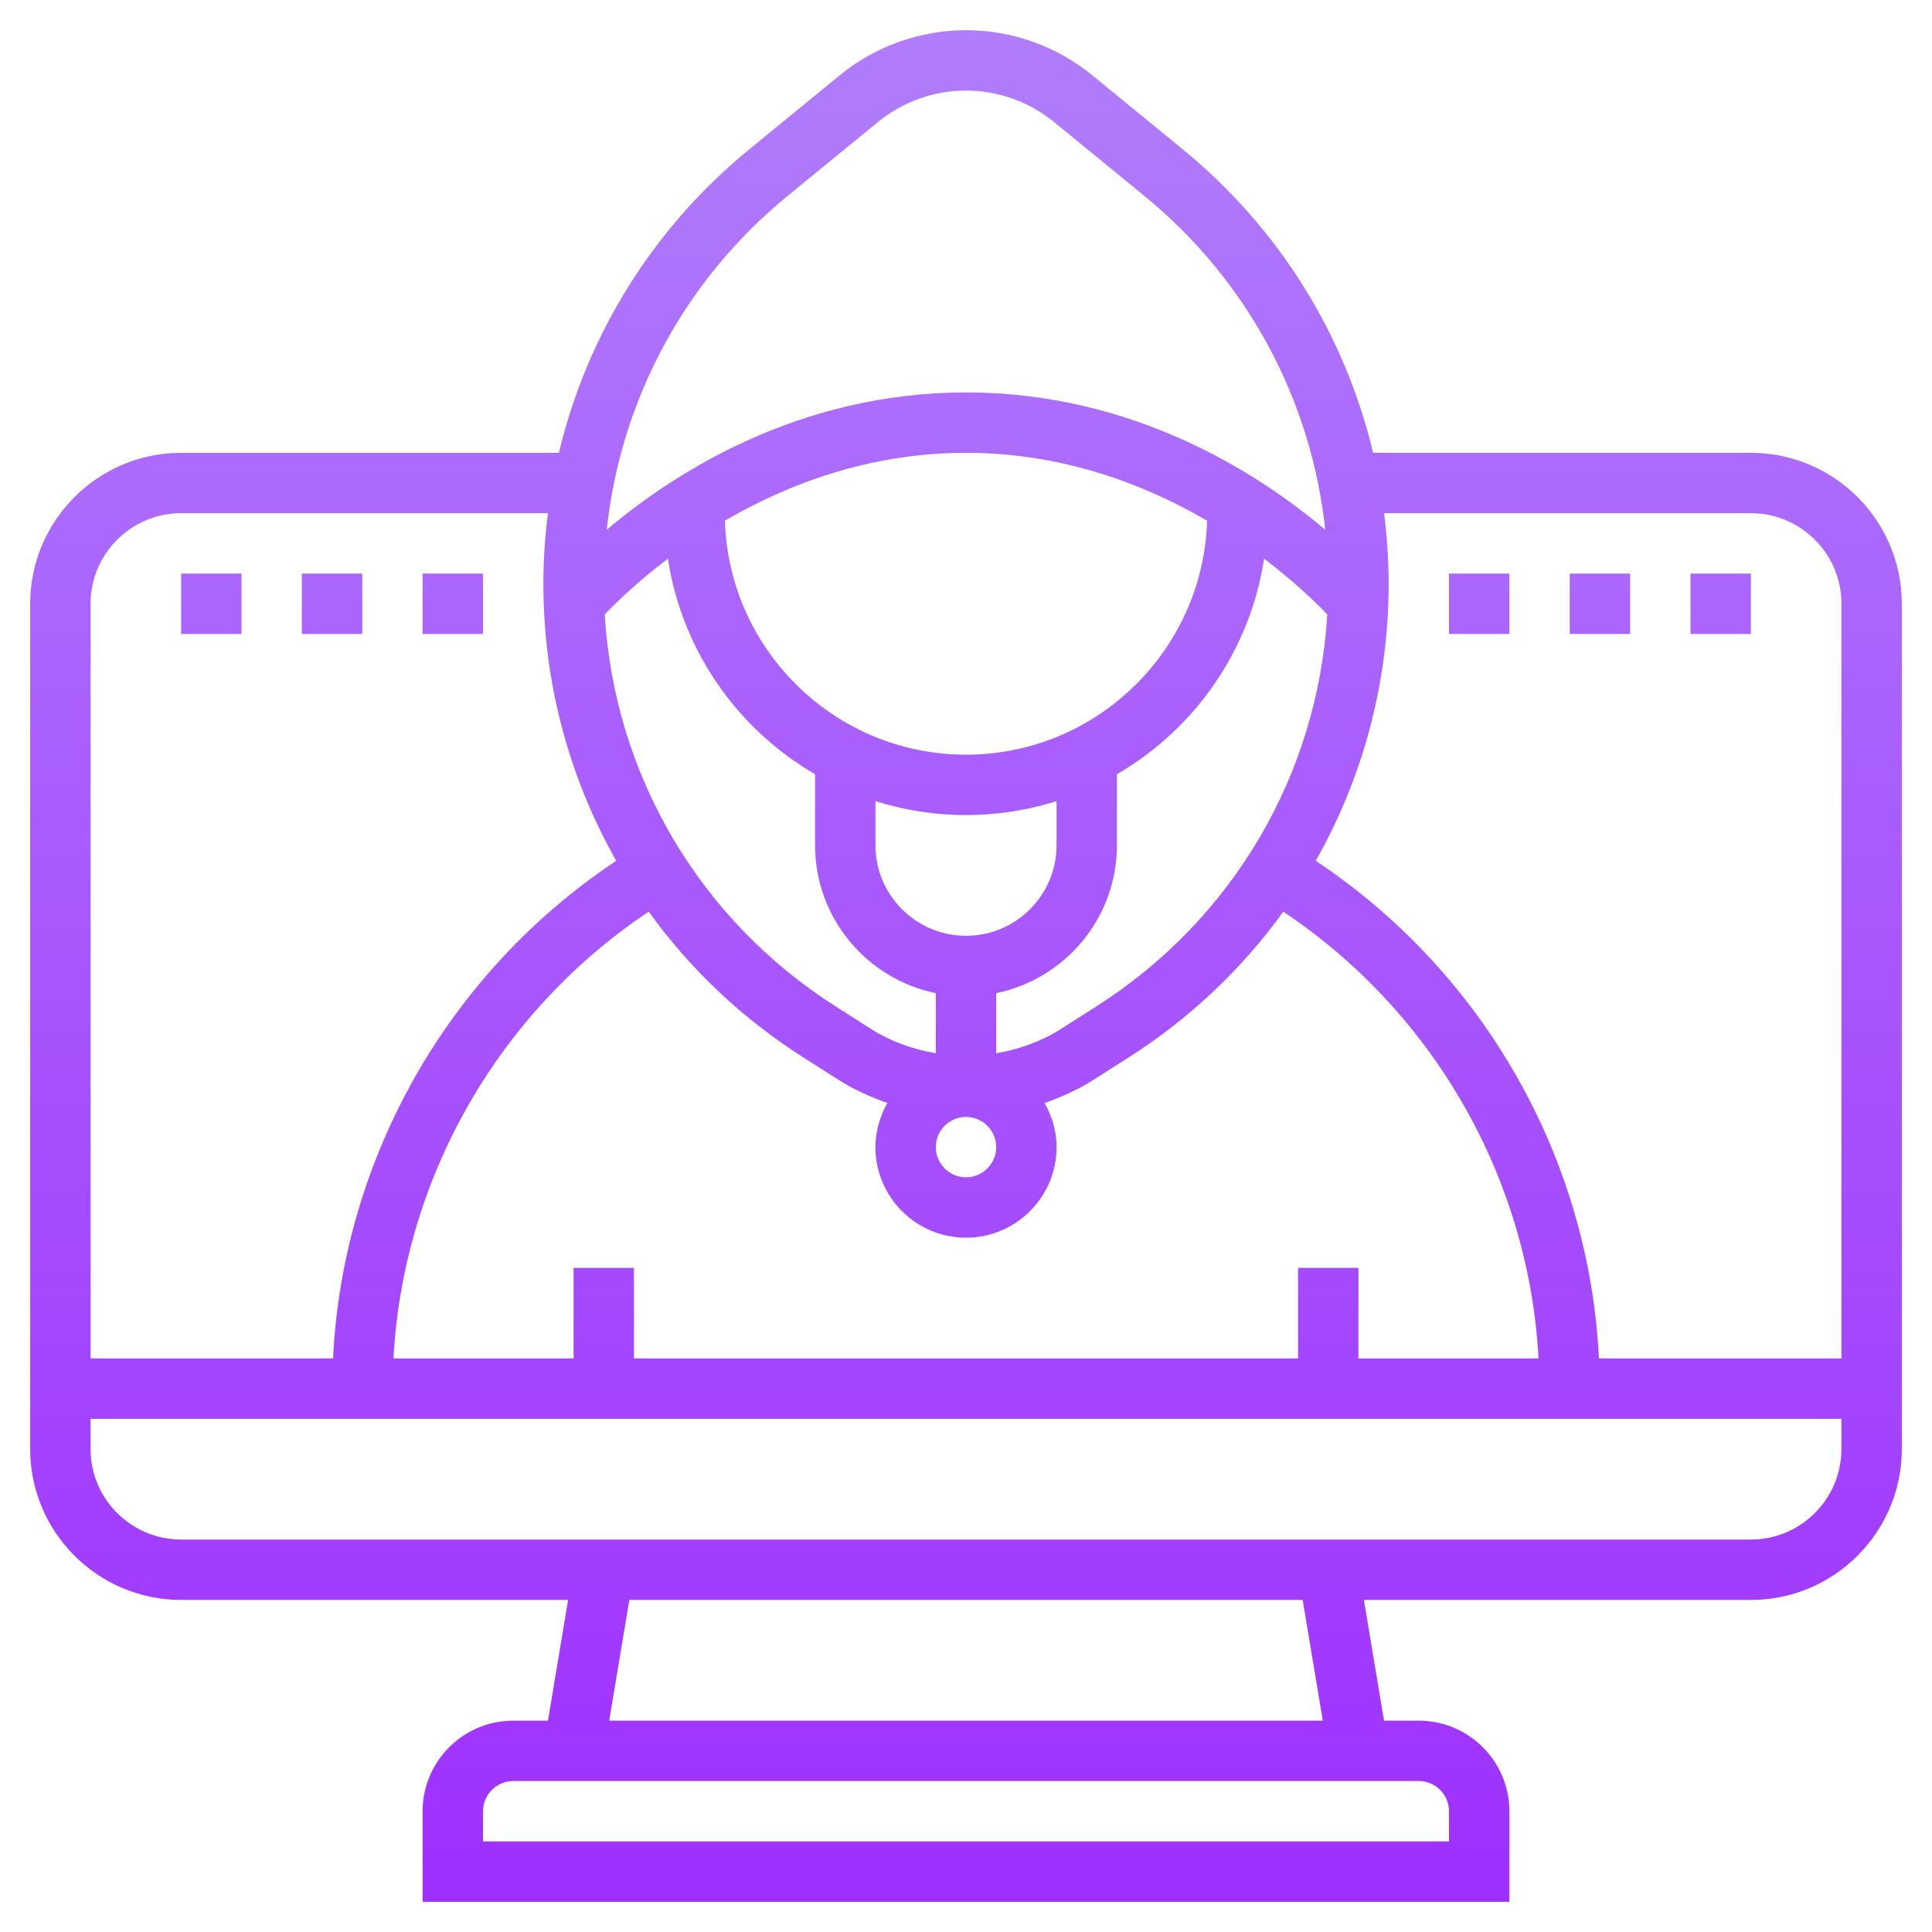
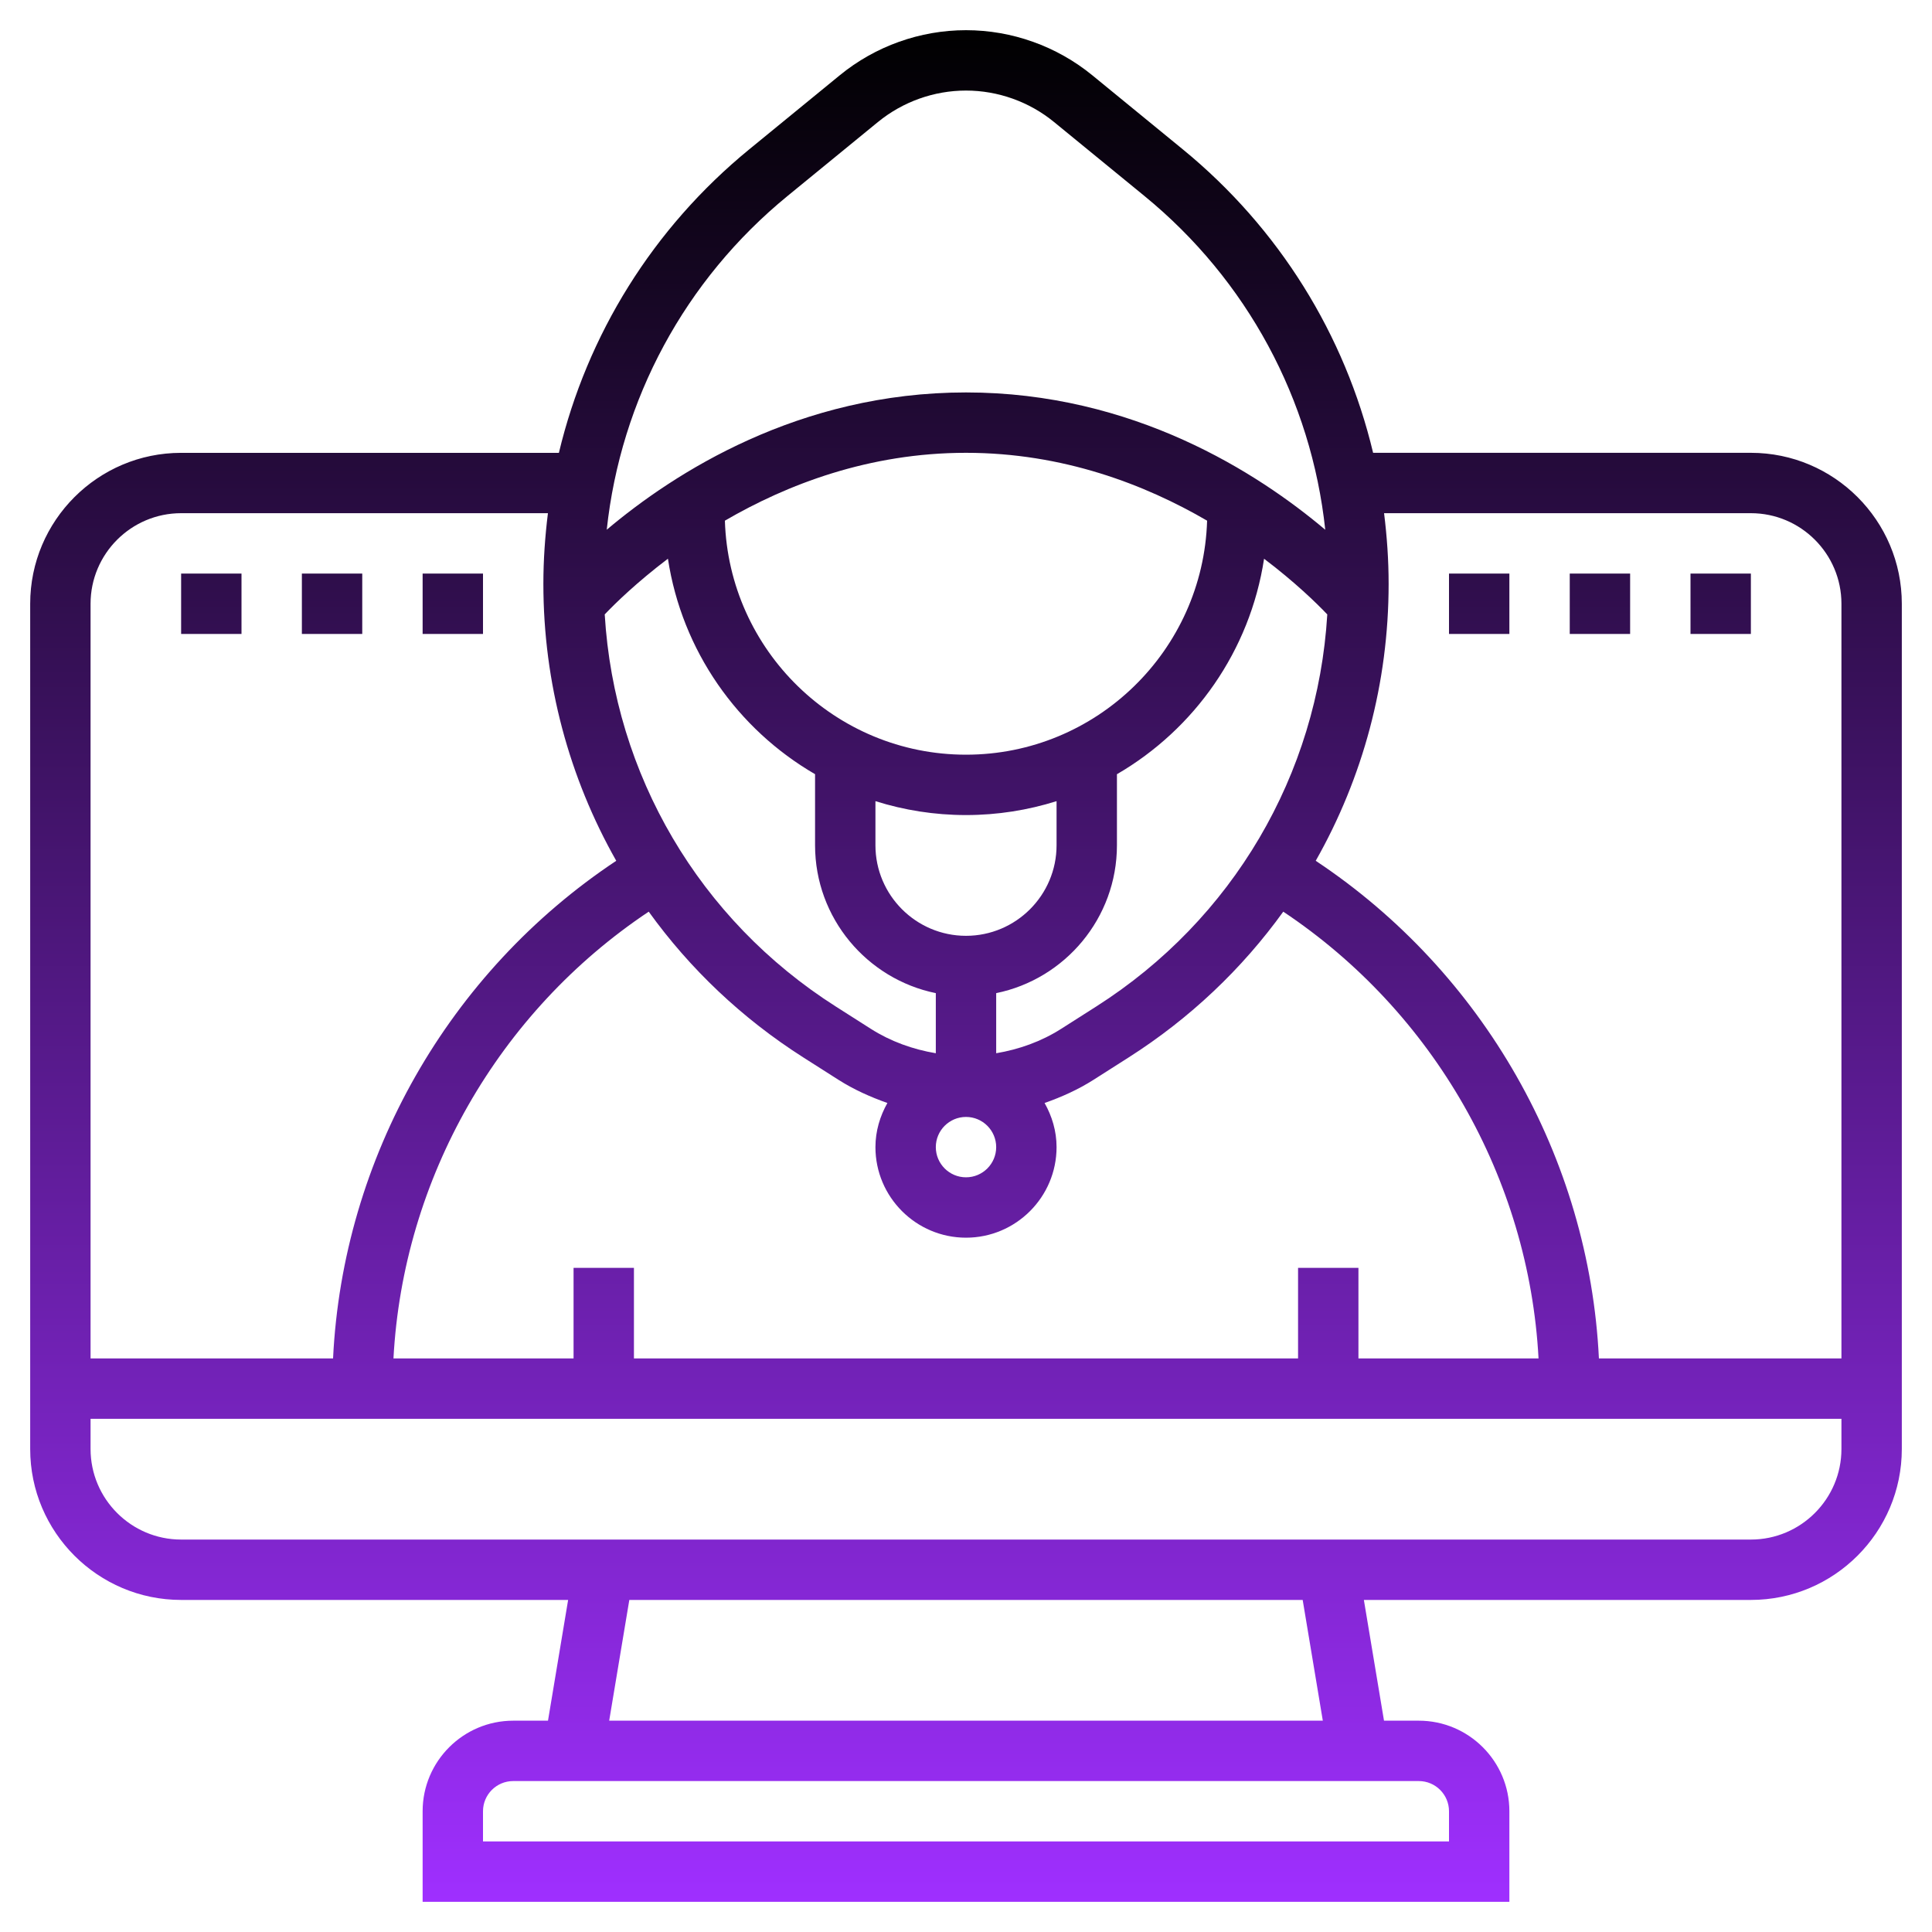
<svg xmlns="http://www.w3.org/2000/svg" id="Layer_5" enable-background="new 0 0 64 64" height="512" viewBox="0 0 64 64" width="512">
  <linearGradient id="SVGID_1_" gradientUnits="userSpaceOnUse" x1="32" x2="32" y1="63" y2="1">
    <stop offset="0" stop-color="#9f2fff" />
-     <stop offset="1" stop-color="#b07dfb" />
+     <stop offset="1" stop-color="#000" />
  </linearGradient>
  <path d="m6 53h12.82l-.667 4h-1.153c-1.654 0-3 1.346-3 3v3h36v-3c0-1.654-1.346-3-3-3h-1.153l-.667-4h12.82c2.757 0 5-2.243 5-5v-28c0-2.757-2.243-5-5-5h-12.514c-.934-3.914-3.118-7.445-6.307-10.055l-2.997-2.453c-1.177-.962-2.661-1.492-4.182-1.492s-3.005.53-4.181 1.493l-2.998 2.453c-3.19 2.61-5.373 6.141-6.307 10.055h-12.514c-2.757 0-5 2.243-5 5v28c0 2.756 2.243 4.999 5 4.999zm42 7v1h-32v-1c0-.551.448-1 1-1h30c.552 0 1 .449 1 1zm-4.18-3h-23.64l.667-4h22.306zm14.18-6h-52c-1.654 0-3-1.346-3-3v-1h58v1c0 1.654-1.346 3-3 3zm-21.688-17.657-1.162.74c-.657.418-1.393.68-2.15.807v-1.991c2.279-.465 4-2.484 4-4.899v-2.353c2.568-1.491 4.409-4.089 4.874-7.138 1.022.773 1.739 1.471 2.094 1.845-.319 5.306-3.129 10.108-7.656 12.989zm-3.312 4.657c0 .551-.448 1-1 1s-1-.449-1-1 .448-1 1-1 1 .449 1 1zm-4-11.461c.948.298 1.955.461 3 .461s2.052-.163 3-.461v1.461c0 1.654-1.346 3-3 3s-3-1.346-3-3zm3-1.539c-4.327 0-7.855-3.456-7.987-7.752 2.052-1.195 4.77-2.248 7.987-2.248s5.935 1.053 7.987 2.248c-.132 4.296-3.66 7.752-7.987 7.752zm-9.874-6.492c.465 3.05 2.305 5.647 4.874 7.138v2.354c0 2.414 1.721 4.434 4 4.899v1.991c-.758-.127-1.494-.39-2.15-.807l-1.162-.74c-4.527-2.881-7.337-7.683-7.656-12.99.355-.374 1.073-1.071 2.094-1.845zm4.487 16.522 1.162.74c.51.324 1.058.569 1.621.768-.244.434-.396.928-.396 1.462 0 1.654 1.346 3 3 3s3-1.346 3-3c0-.534-.152-1.028-.397-1.462.563-.198 1.111-.443 1.621-.768l1.162-.74c2.037-1.297 3.763-2.941 5.124-4.83 4.983 3.323 8.136 8.841 8.456 14.799h-5.966v-3h-2v3h-22v-3h-2v3h-5.966c.32-5.958 3.473-11.476 8.456-14.799 1.36 1.889 3.086 3.534 5.123 4.83zm31.387-18.03c1.654 0 3 1.346 3 3v25h-8.034c-.322-6.639-3.826-12.795-9.381-16.485 1.559-2.748 2.415-5.891 2.415-9.176 0-.789-.055-1.569-.151-2.339zm-31.913-10.507 2.998-2.453h.001c.819-.67 1.854-1.04 2.914-1.04s2.095.37 2.915 1.041l2.998 2.453c3.402 2.784 5.525 6.742 5.988 11.055-2.232-1.883-6.361-4.549-11.901-4.549s-9.669 2.666-11.901 4.548c.463-4.313 2.586-8.271 5.988-11.055zm-20.087 10.507h12.151c-.096.771-.151 1.551-.151 2.339 0 3.285.856 6.428 2.414 9.176-5.554 3.69-9.058 9.845-9.381 16.485h-8.033v-25c0-1.654 1.346-3 3-3zm44 4h-2v-2h2zm4 0h-2v-2h2zm4 0h-2v-2h2zm-50 0h-2v-2h2zm4 0h-2v-2h2zm4 0h-2v-2h2z" fill="url(#SVGID_1_)" />
</svg>
